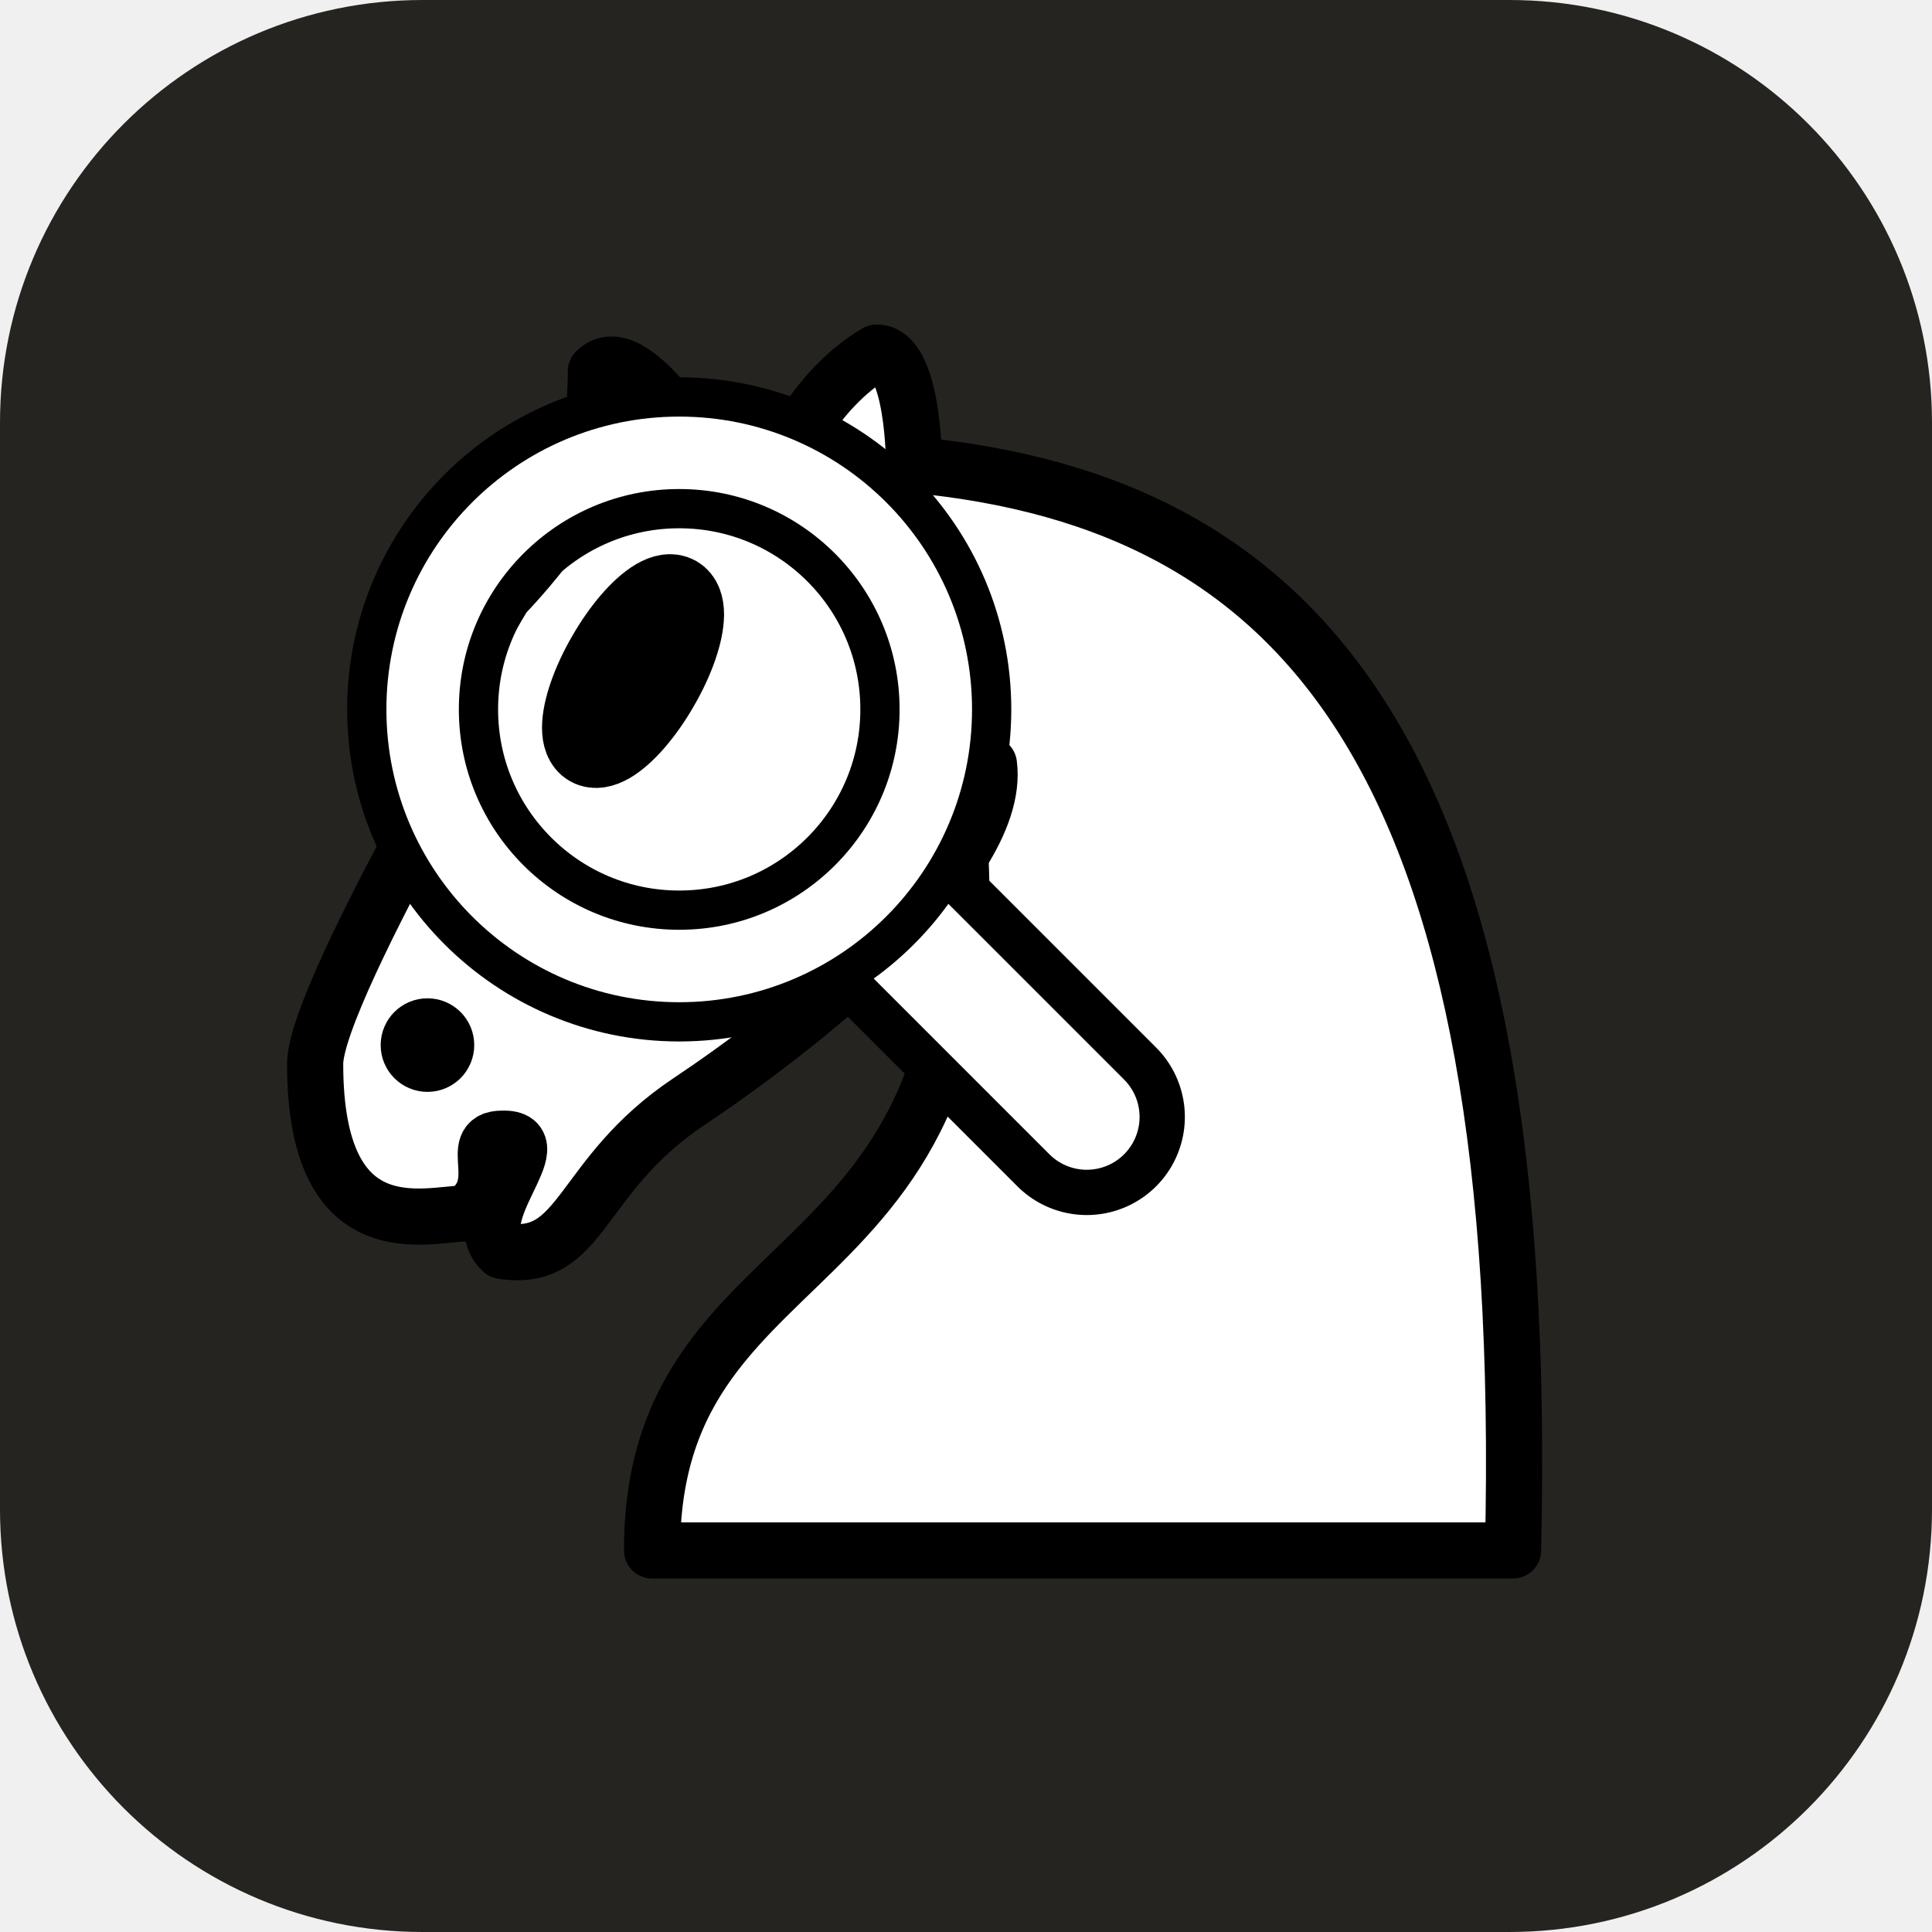
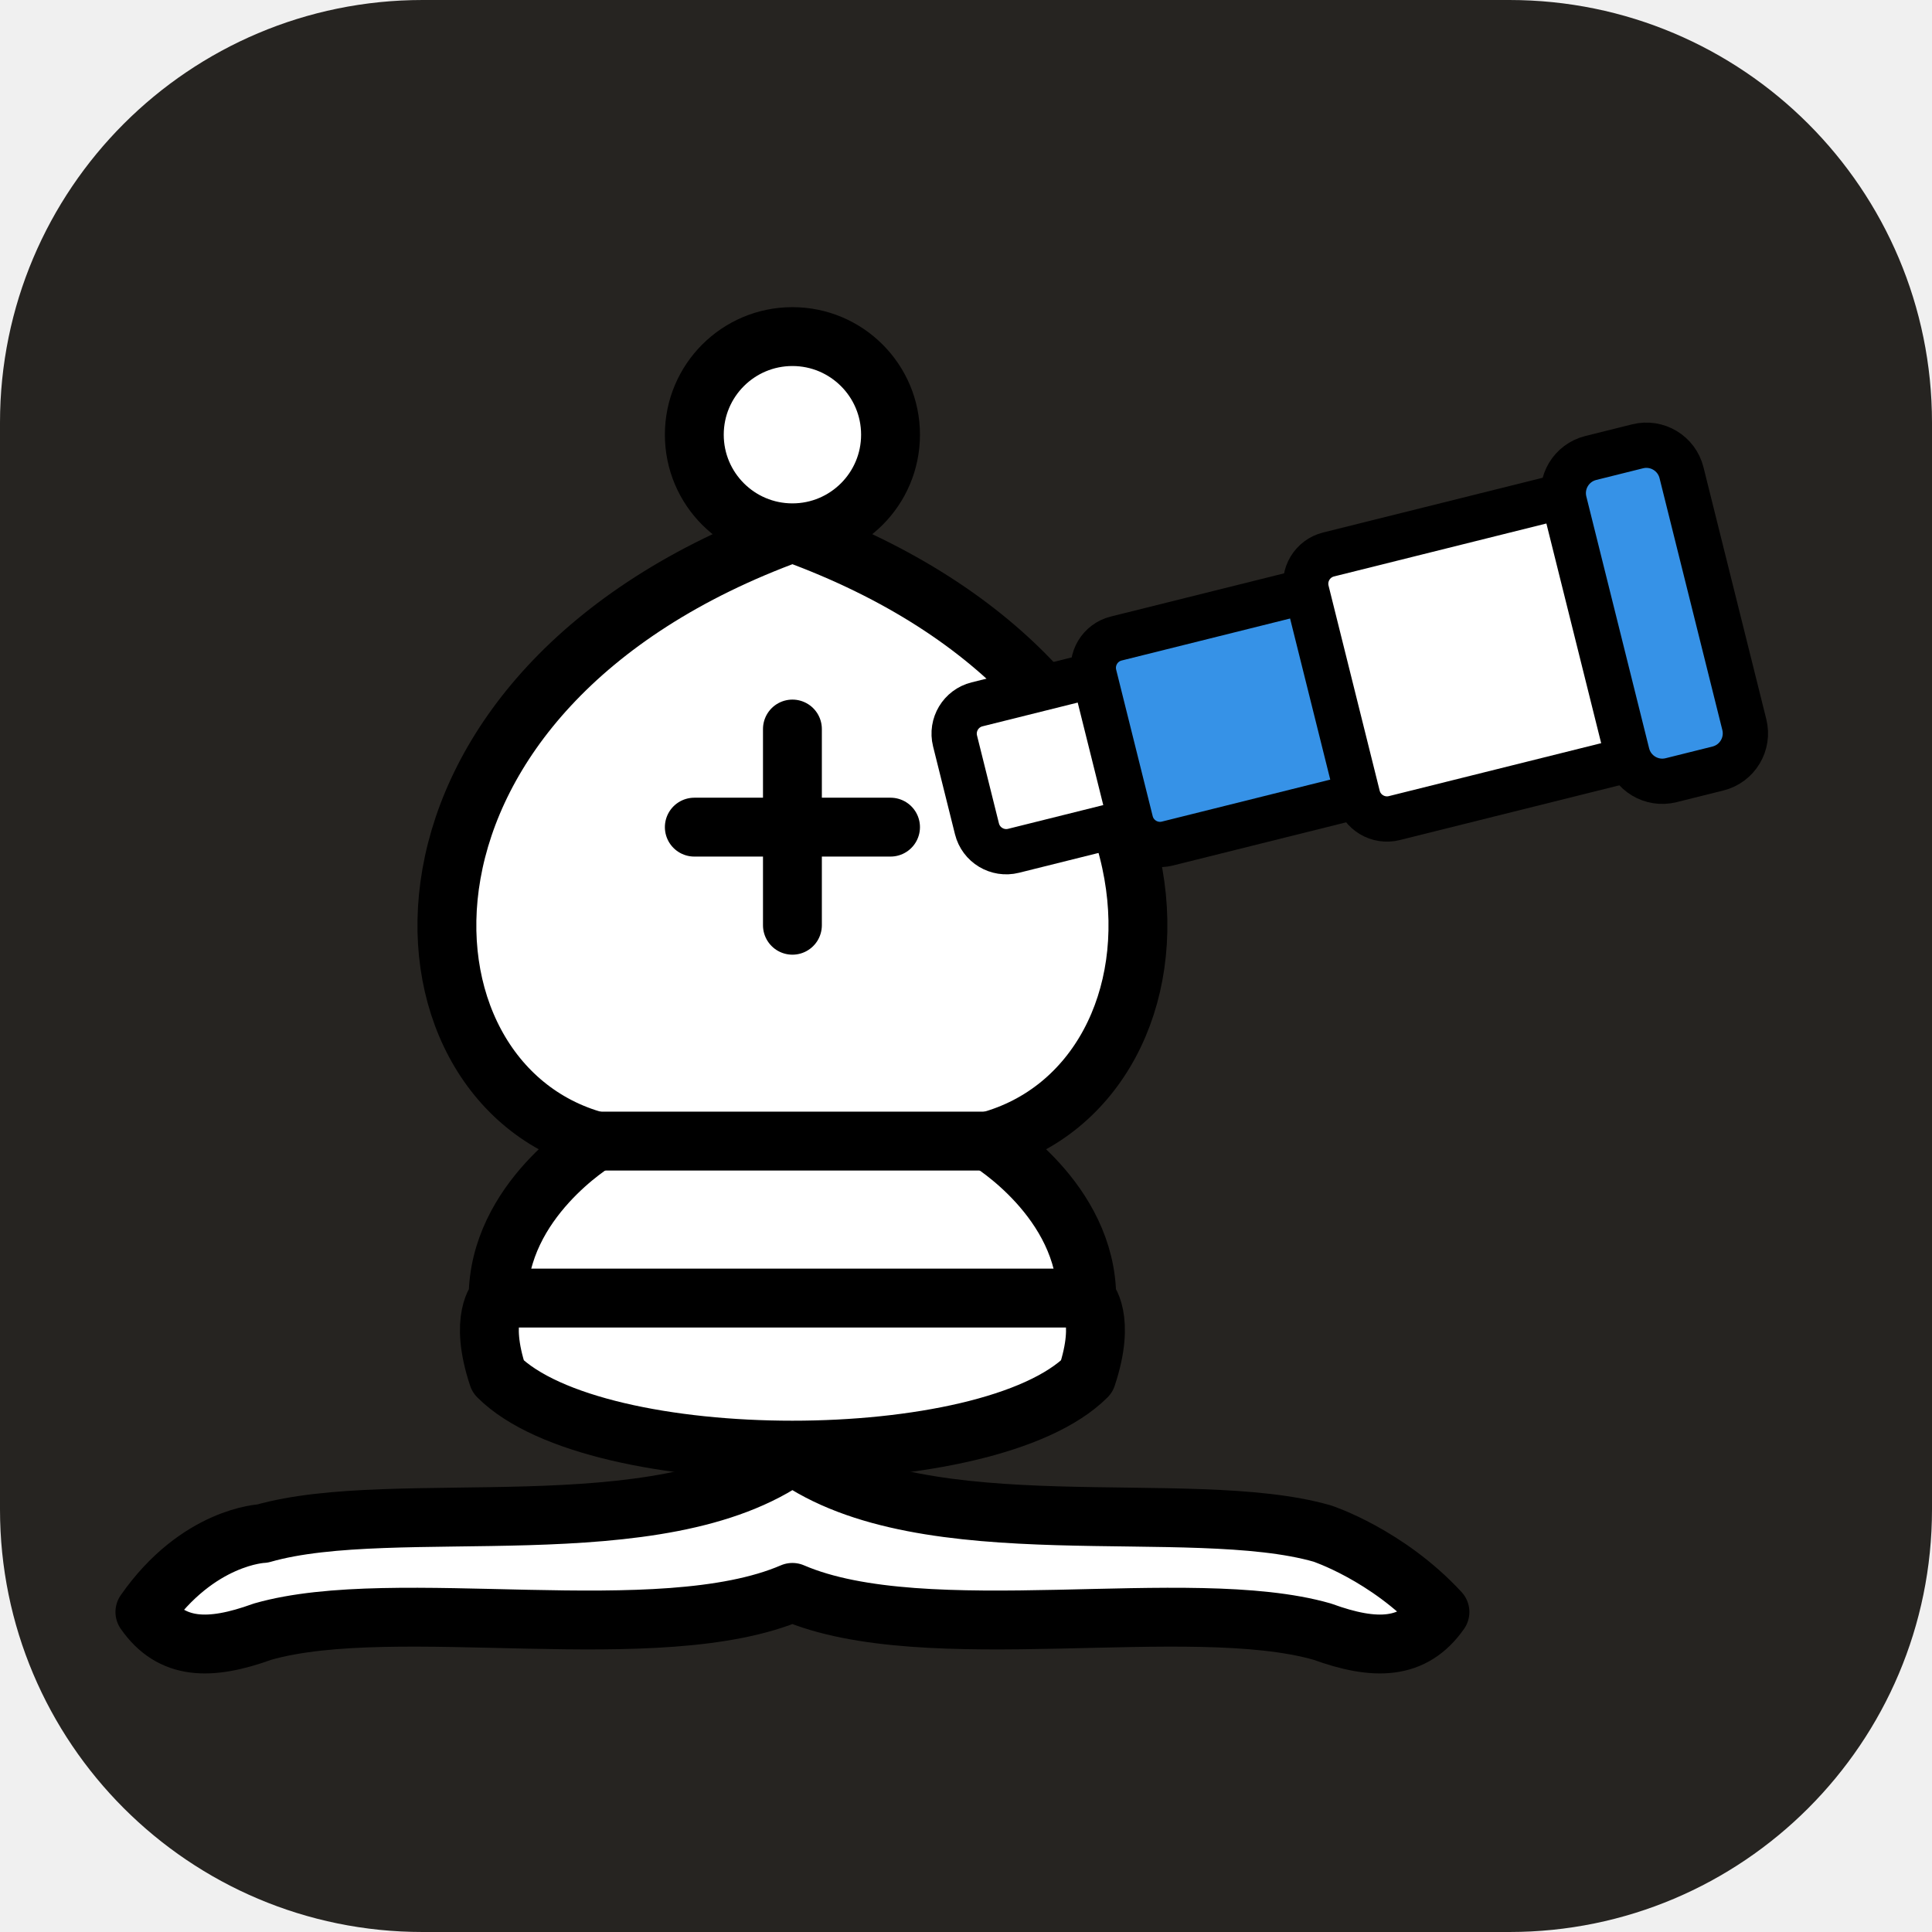
<svg xmlns="http://www.w3.org/2000/svg" viewBox="0 0 64 64">
  <defs>
-     <g id="knight" fill="none" fill-rule="evenodd" stroke="#000" stroke-width="1.5" stroke-linecap="round" stroke-linejoin="round">
-       <path d="M22 10c10.5 1 16.5 8 16 29H15c0-9 10-6.5 8-21" fill="#fff" />
-       <path d="M24 18c.38 2.91-5.55 7.37-8 9-3 2-2.82 4.34-5 4-1.042-.94 1.41-3.04 0-3-1 0 .19 1.23-1 2-1 0-4.003 1-4-4 0-2 6-12 6-12s1.89-1.9 2-3.5c-.73-.994-.5-2-.5-3 1-1 3 2.5 3 2.5h2s.78-1.992 2.5-3c1 0 1 3 1 3" fill="#fff" />
-       <path d="M9.5 25.5a.5.5 0 1 1-1 0 .5.5 0 1 1 1 0zm5.433-9.75a.5 1.5 30 1 1-.866-.5.5 1.5 30 1 1 .866.5z" fill="#000" />
+     <g id="bishop" fill="none" fill-rule="evenodd" stroke="#000" stroke-width="1.5" stroke-linecap="round" stroke-linejoin="round">
+       <g fill="#fff" stroke-linecap="butt">
+         <path d="M9 36c3.39-.97 10.11.43 13.5-2 3.39 2.43 10.11 1.03 13.5 2 0 0 1.65.54 3 2-.68.97-1.65.99-3 .5-3.39-.97-10.11.46-13.5-1-3.39 1.46-10.11.03-13.5 1-1.354.49-2.323.47-3-.5 1.354-1.94 3-2 3-2z" />
+         <path d="M15 32c2.5 2.5 12.5 2.5 15 0 .5-1.5 0-2 0-2 0-2.5-2.5-4-2.5-4 5.5-1.5 6-11.5-5-15.5-11 4-10.5 14-5 15.5 0 0-2.5 1.5-2.5 4 0 0-.5.5 0 2z" />
+         <path d="M25 8a2.5 2.5 0 1 1-5 0 2.5 2.5 0 1 1 5 0z" />
+       </g>
+       <path d="M17.5 26h10M15 30h15m-7.5-14.5v5M20 18h5" stroke-linejoin="miter" />
    </g>
-     <clipPath id="lens">
-       <circle cx="22.5" cy="23.5" r="7.5" />
-     </clipPath>
  </defs>
  <rect width="64" height="64" rx="14" fill="#262421" />
-   <use href="#knight" transform="translate(3 3) scale(1.24)" />
-   <line x1="28.5" y1="29.5" x2="36" y2="37" stroke="#000" stroke-width="6.5" stroke-linecap="round" />
-   <line x1="28.5" y1="29.5" x2="36" y2="37" stroke="#fff" stroke-width="3.5" stroke-linecap="round" />
-   <g clip-path="url(#lens)">
-     <rect width="64" height="64" fill="#262421" />
-     <use href="#knight" transform="translate(21 22.2) scale(1.5) translate(-21 -22.2) translate(3 3) scale(1.24)" />
+   <use href="#bishop" transform="translate(-3 4) scale(1.3)" />
+   <g transform="translate(32 26) rotate(-14)" stroke="#000" stroke-width="1.5" stroke-linejoin="round">
+     <rect x="0" y="-2.5" width="6" height="5" rx="1" fill="#fff" />
+     <rect x="5" y="-3.5" width="8.5" height="7" rx="1" fill="#3692e7" />
+     <rect x="12.5" y="-4.5" width="10" height="9" rx="1" fill="#fff" />
+     <rect x="21.5" y="-5.5" width="4" height="11" rx="1.2" fill="#3692e7" />
  </g>
-   <circle cx="22.5" cy="23.5" r="8.5" fill="none" stroke="#000" stroke-width="5" />
-   <circle cx="22.5" cy="23.5" r="8.5" fill="none" stroke="#fff" stroke-width="2.4" />
</svg>
